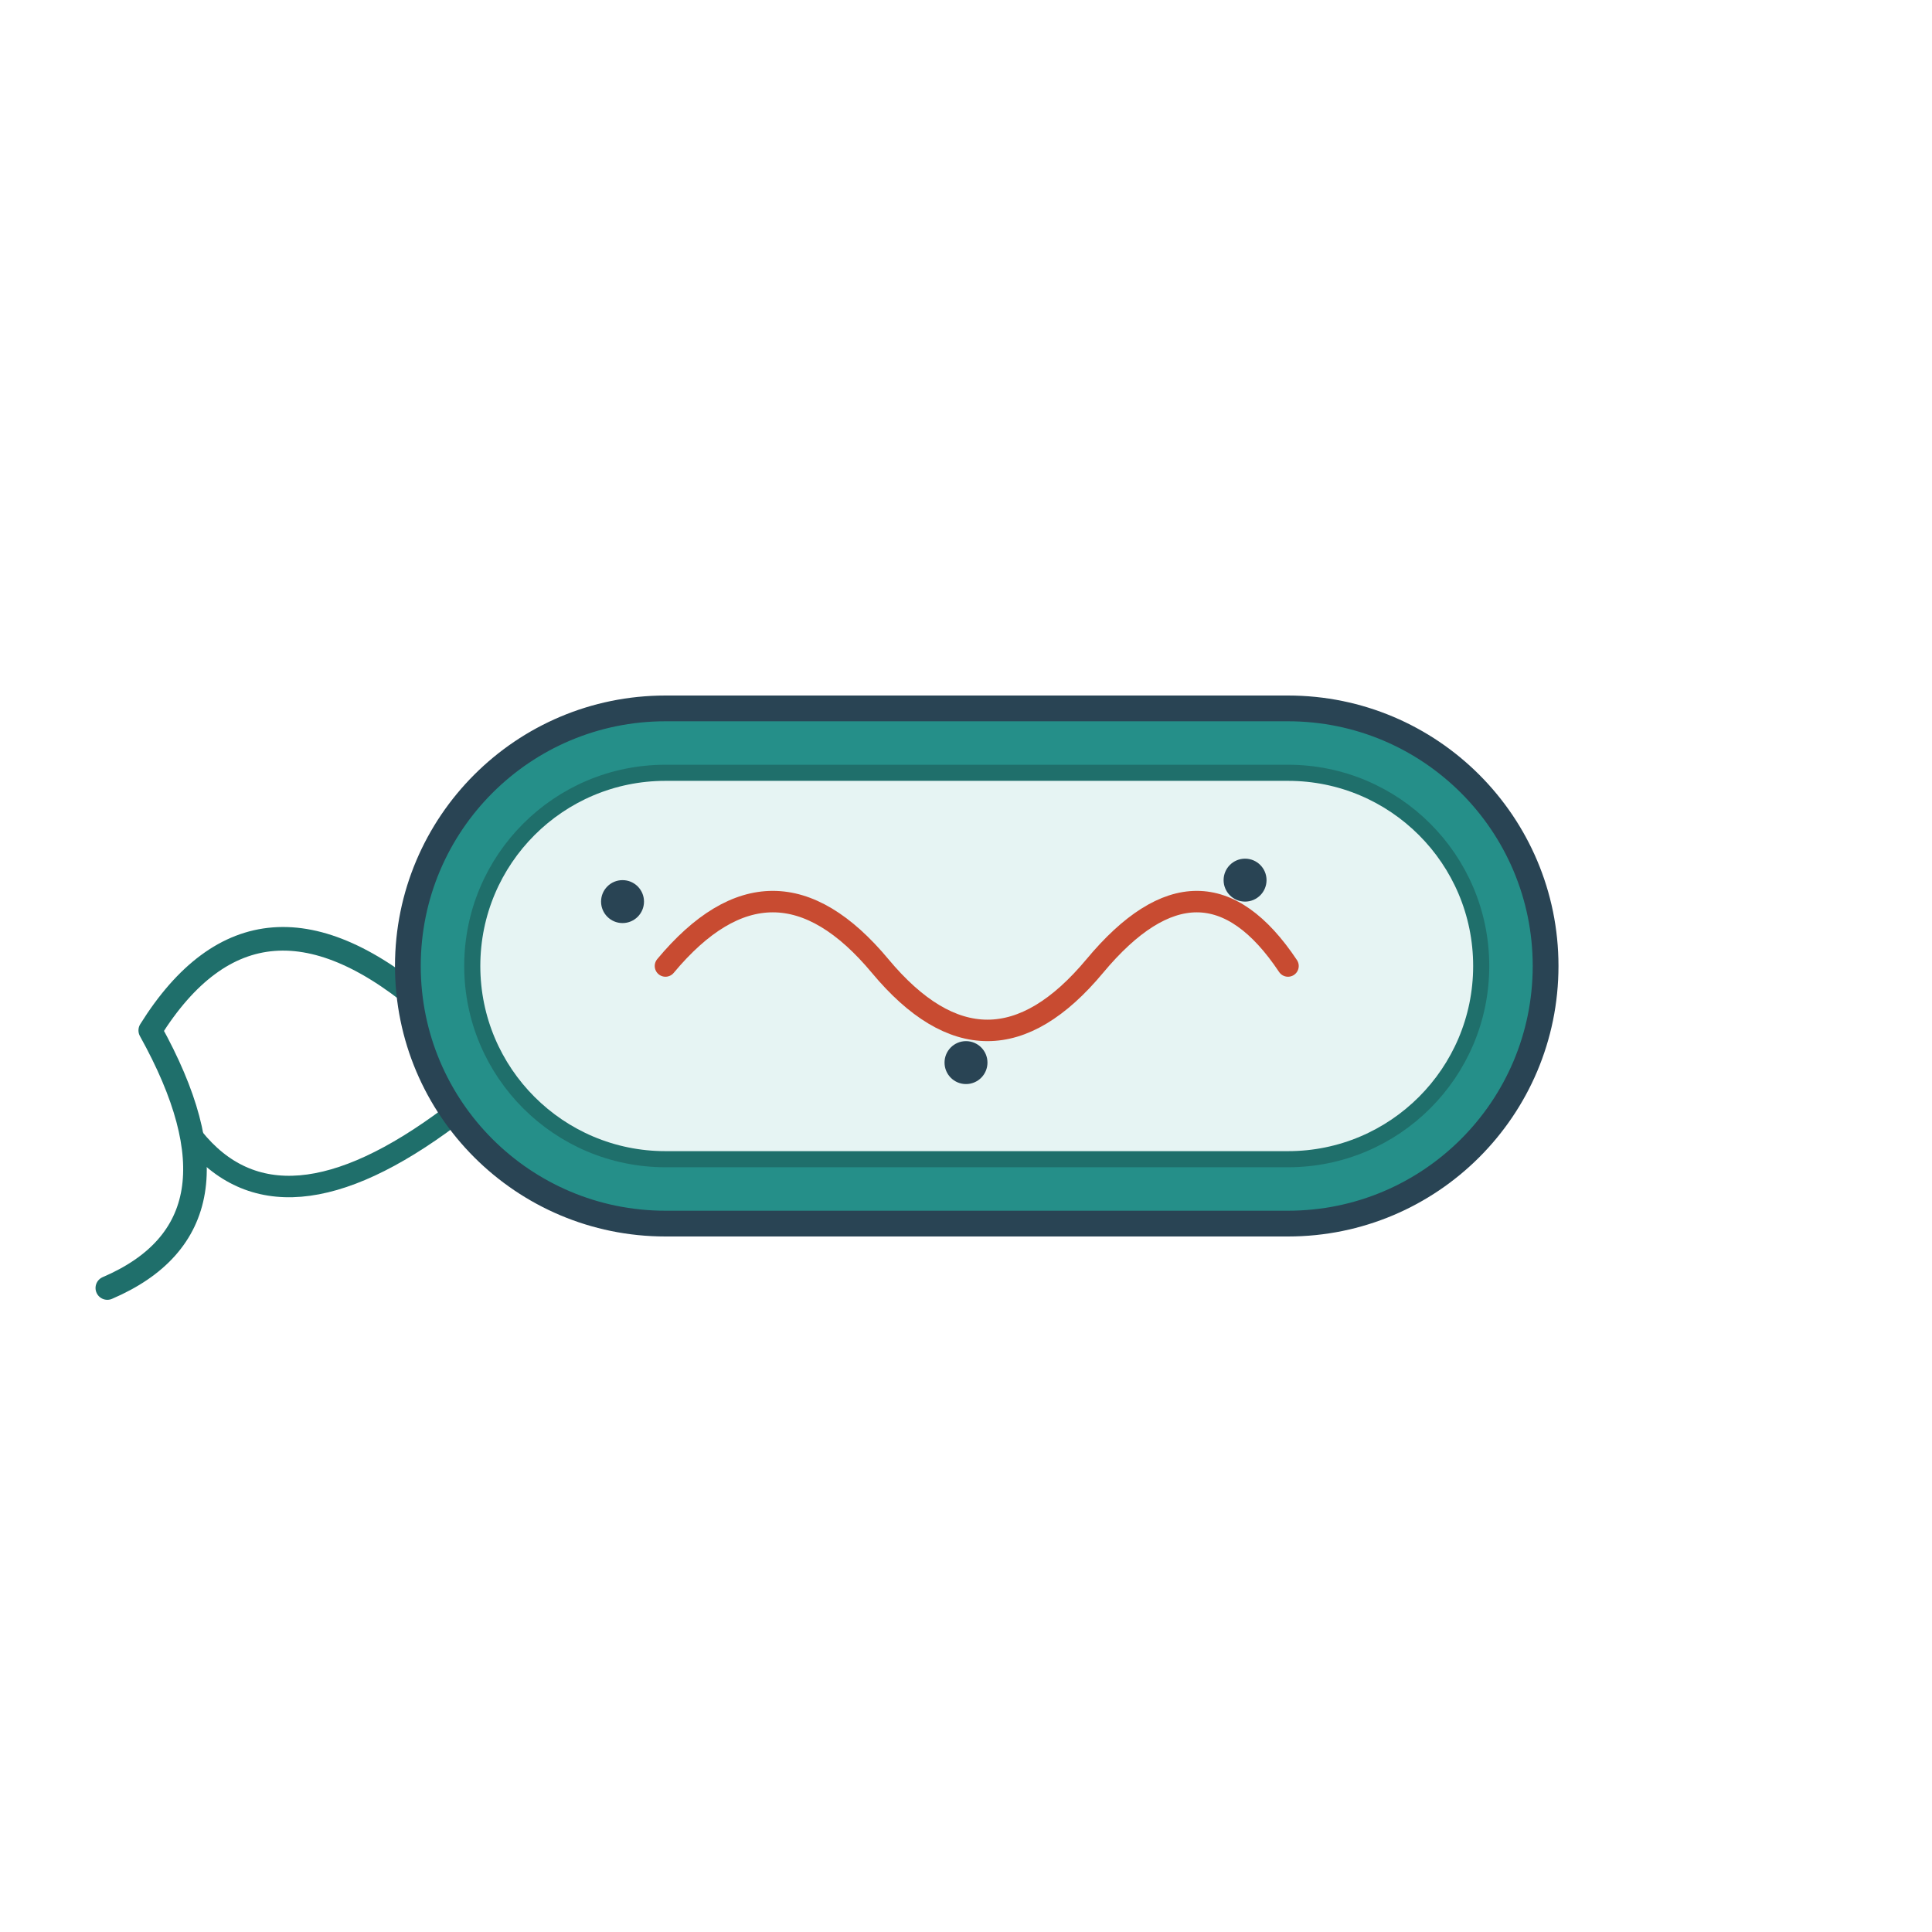
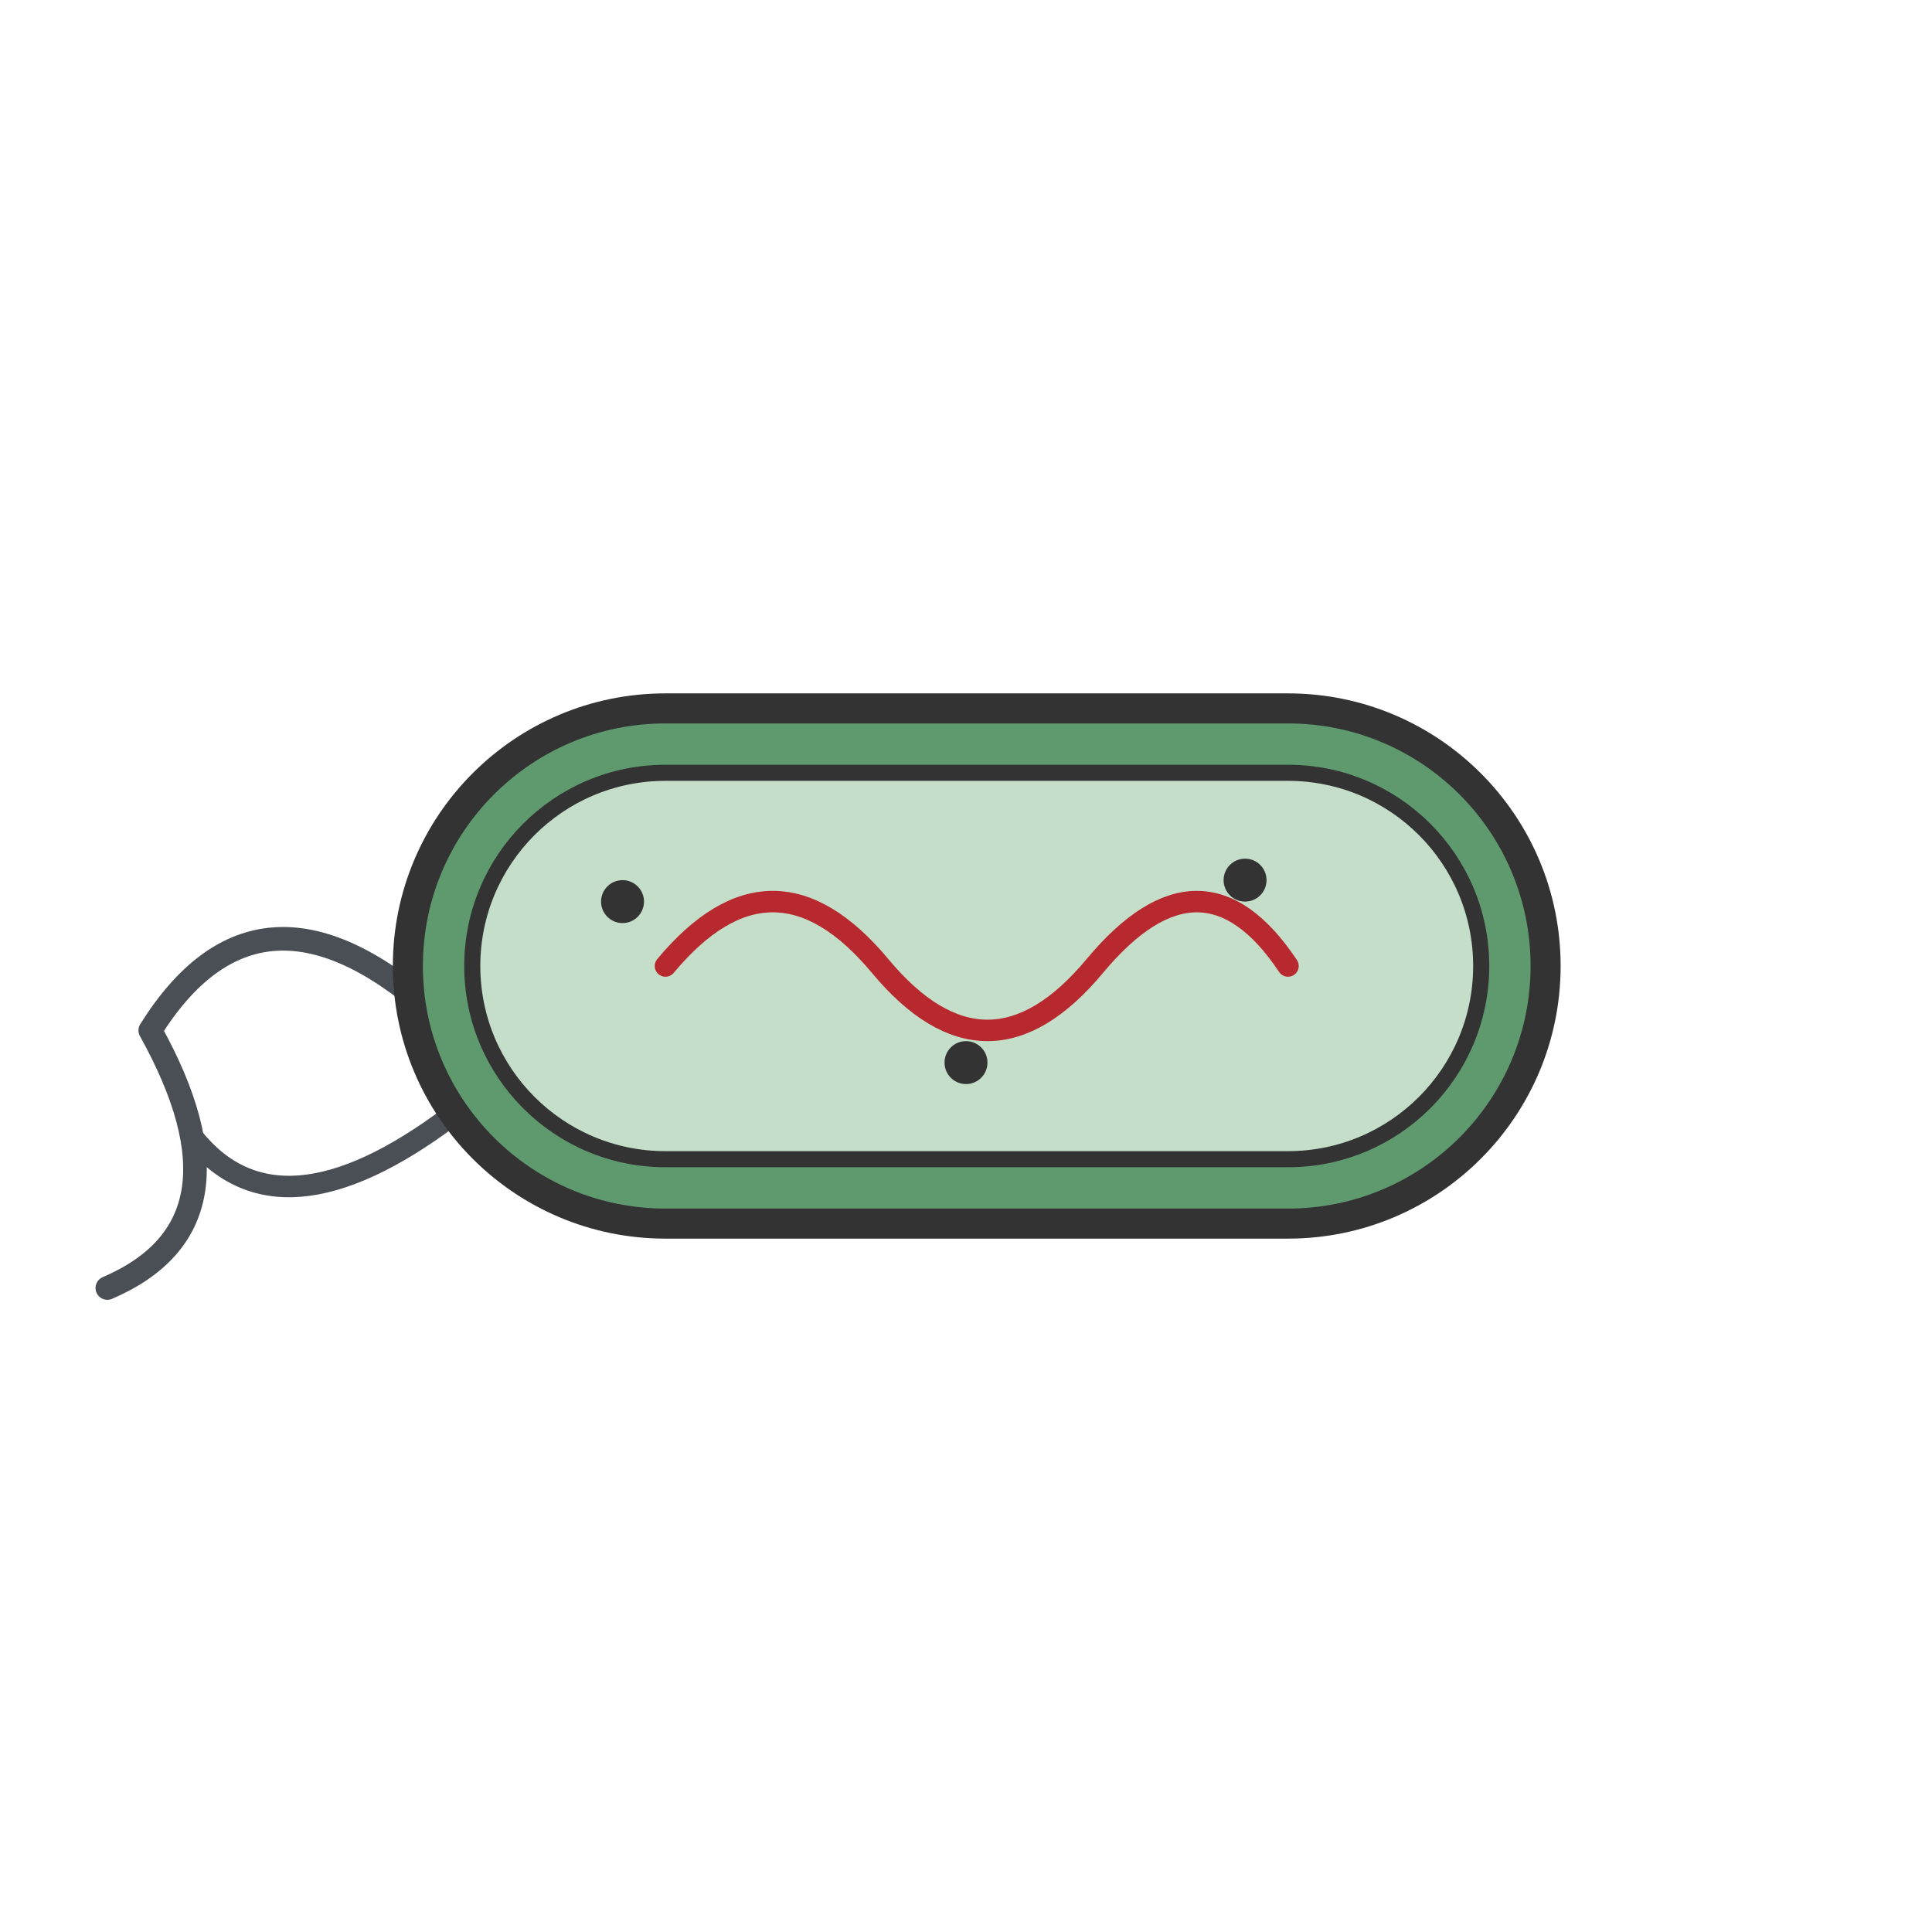
<svg xmlns="http://www.w3.org/2000/svg" width="180" height="180" viewBox="0 0 180 180">
  <g stroke-linecap="round" stroke-linejoin="round">
-     <path d="M40 94 Q24 80 14 96 Q24 114 10 120" fill="none" stroke="#1F6F6B" stroke-width="2.2" />
-     <path d="M42 104 Q26 116 18 106" fill="none" stroke="#1F6F6B" stroke-width="2.0" />
-     <rect x="38" y="66" width="106" height="48" rx="24" fill="#258F89" stroke="#294454" stroke-width="2.4" />
-     <rect x="44" y="72" width="94" height="36" rx="18" fill="#E6F4F3" stroke="#1F6F6B" stroke-width="1.5" />
-     <path d="M62 90 Q72 78 82 90 T102 90 T120 90" fill="none" stroke="#C84B31" stroke-width="2.0" />
-     <circle cx="58" cy="84" r="2" fill="#294454" stroke="none" />
-     <circle cx="116" cy="82" r="2" fill="#294454" stroke="none" />
-     <circle cx="90" cy="99" r="2" fill="#294454" stroke="none" />
+     <path d="M40 94 Q24 80 14 96 Q24 114 10 120" fill="none" stroke="#4A4F55" stroke-width="2.2" />
+     <path d="M42 104 Q26 116 18 106" fill="none" stroke="#4A4F55" stroke-width="2.0" />
+     <rect x="38" y="66" width="106" height="48" rx="24" fill="#5F9A6E" stroke="#333333" stroke-width="2.8" />
+     <rect x="44" y="72" width="94" height="36" rx="18" fill="#C5DEC9" stroke="#333333" stroke-width="1.5" />
+     <path d="M62 90 Q72 78 82 90 T102 90 T120 90" fill="none" stroke="#B8292F" stroke-width="2.0" />
+     <circle cx="58" cy="84" r="2" fill="#333333" stroke="none" />
+     <circle cx="116" cy="82" r="2" fill="#333333" stroke="none" />
+     <circle cx="90" cy="99" r="2" fill="#333333" stroke="none" />
  </g>
</svg>
